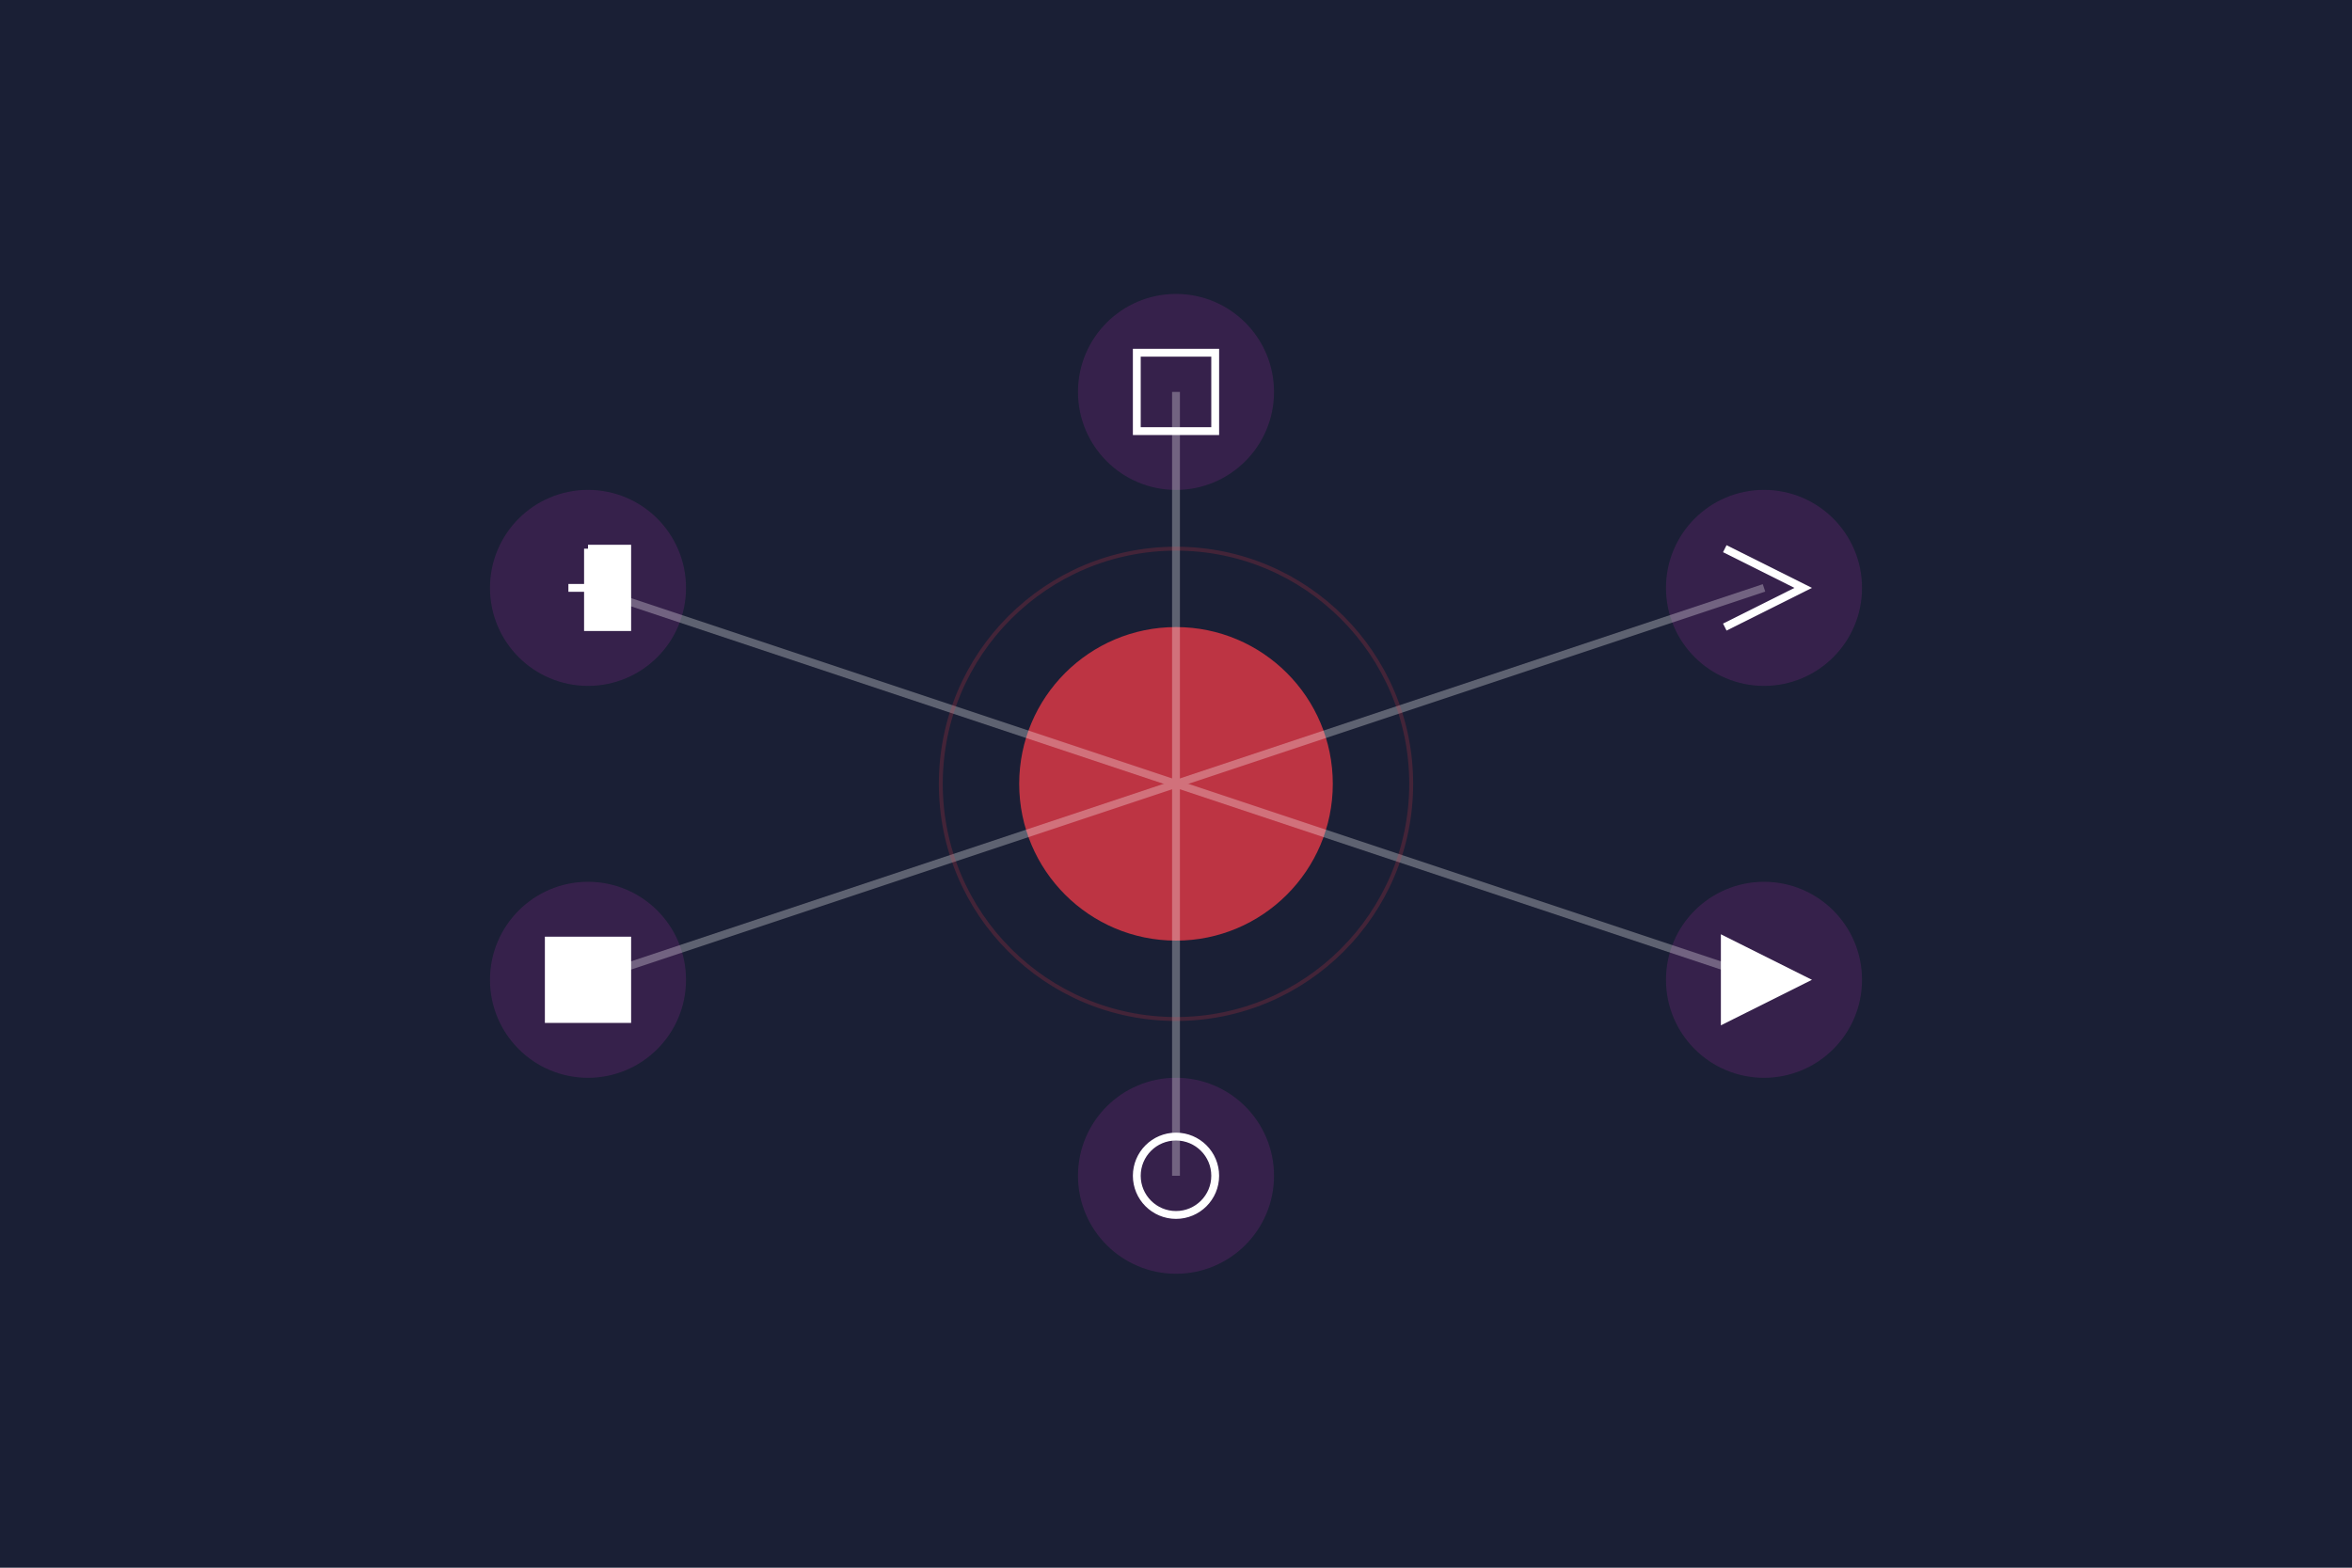
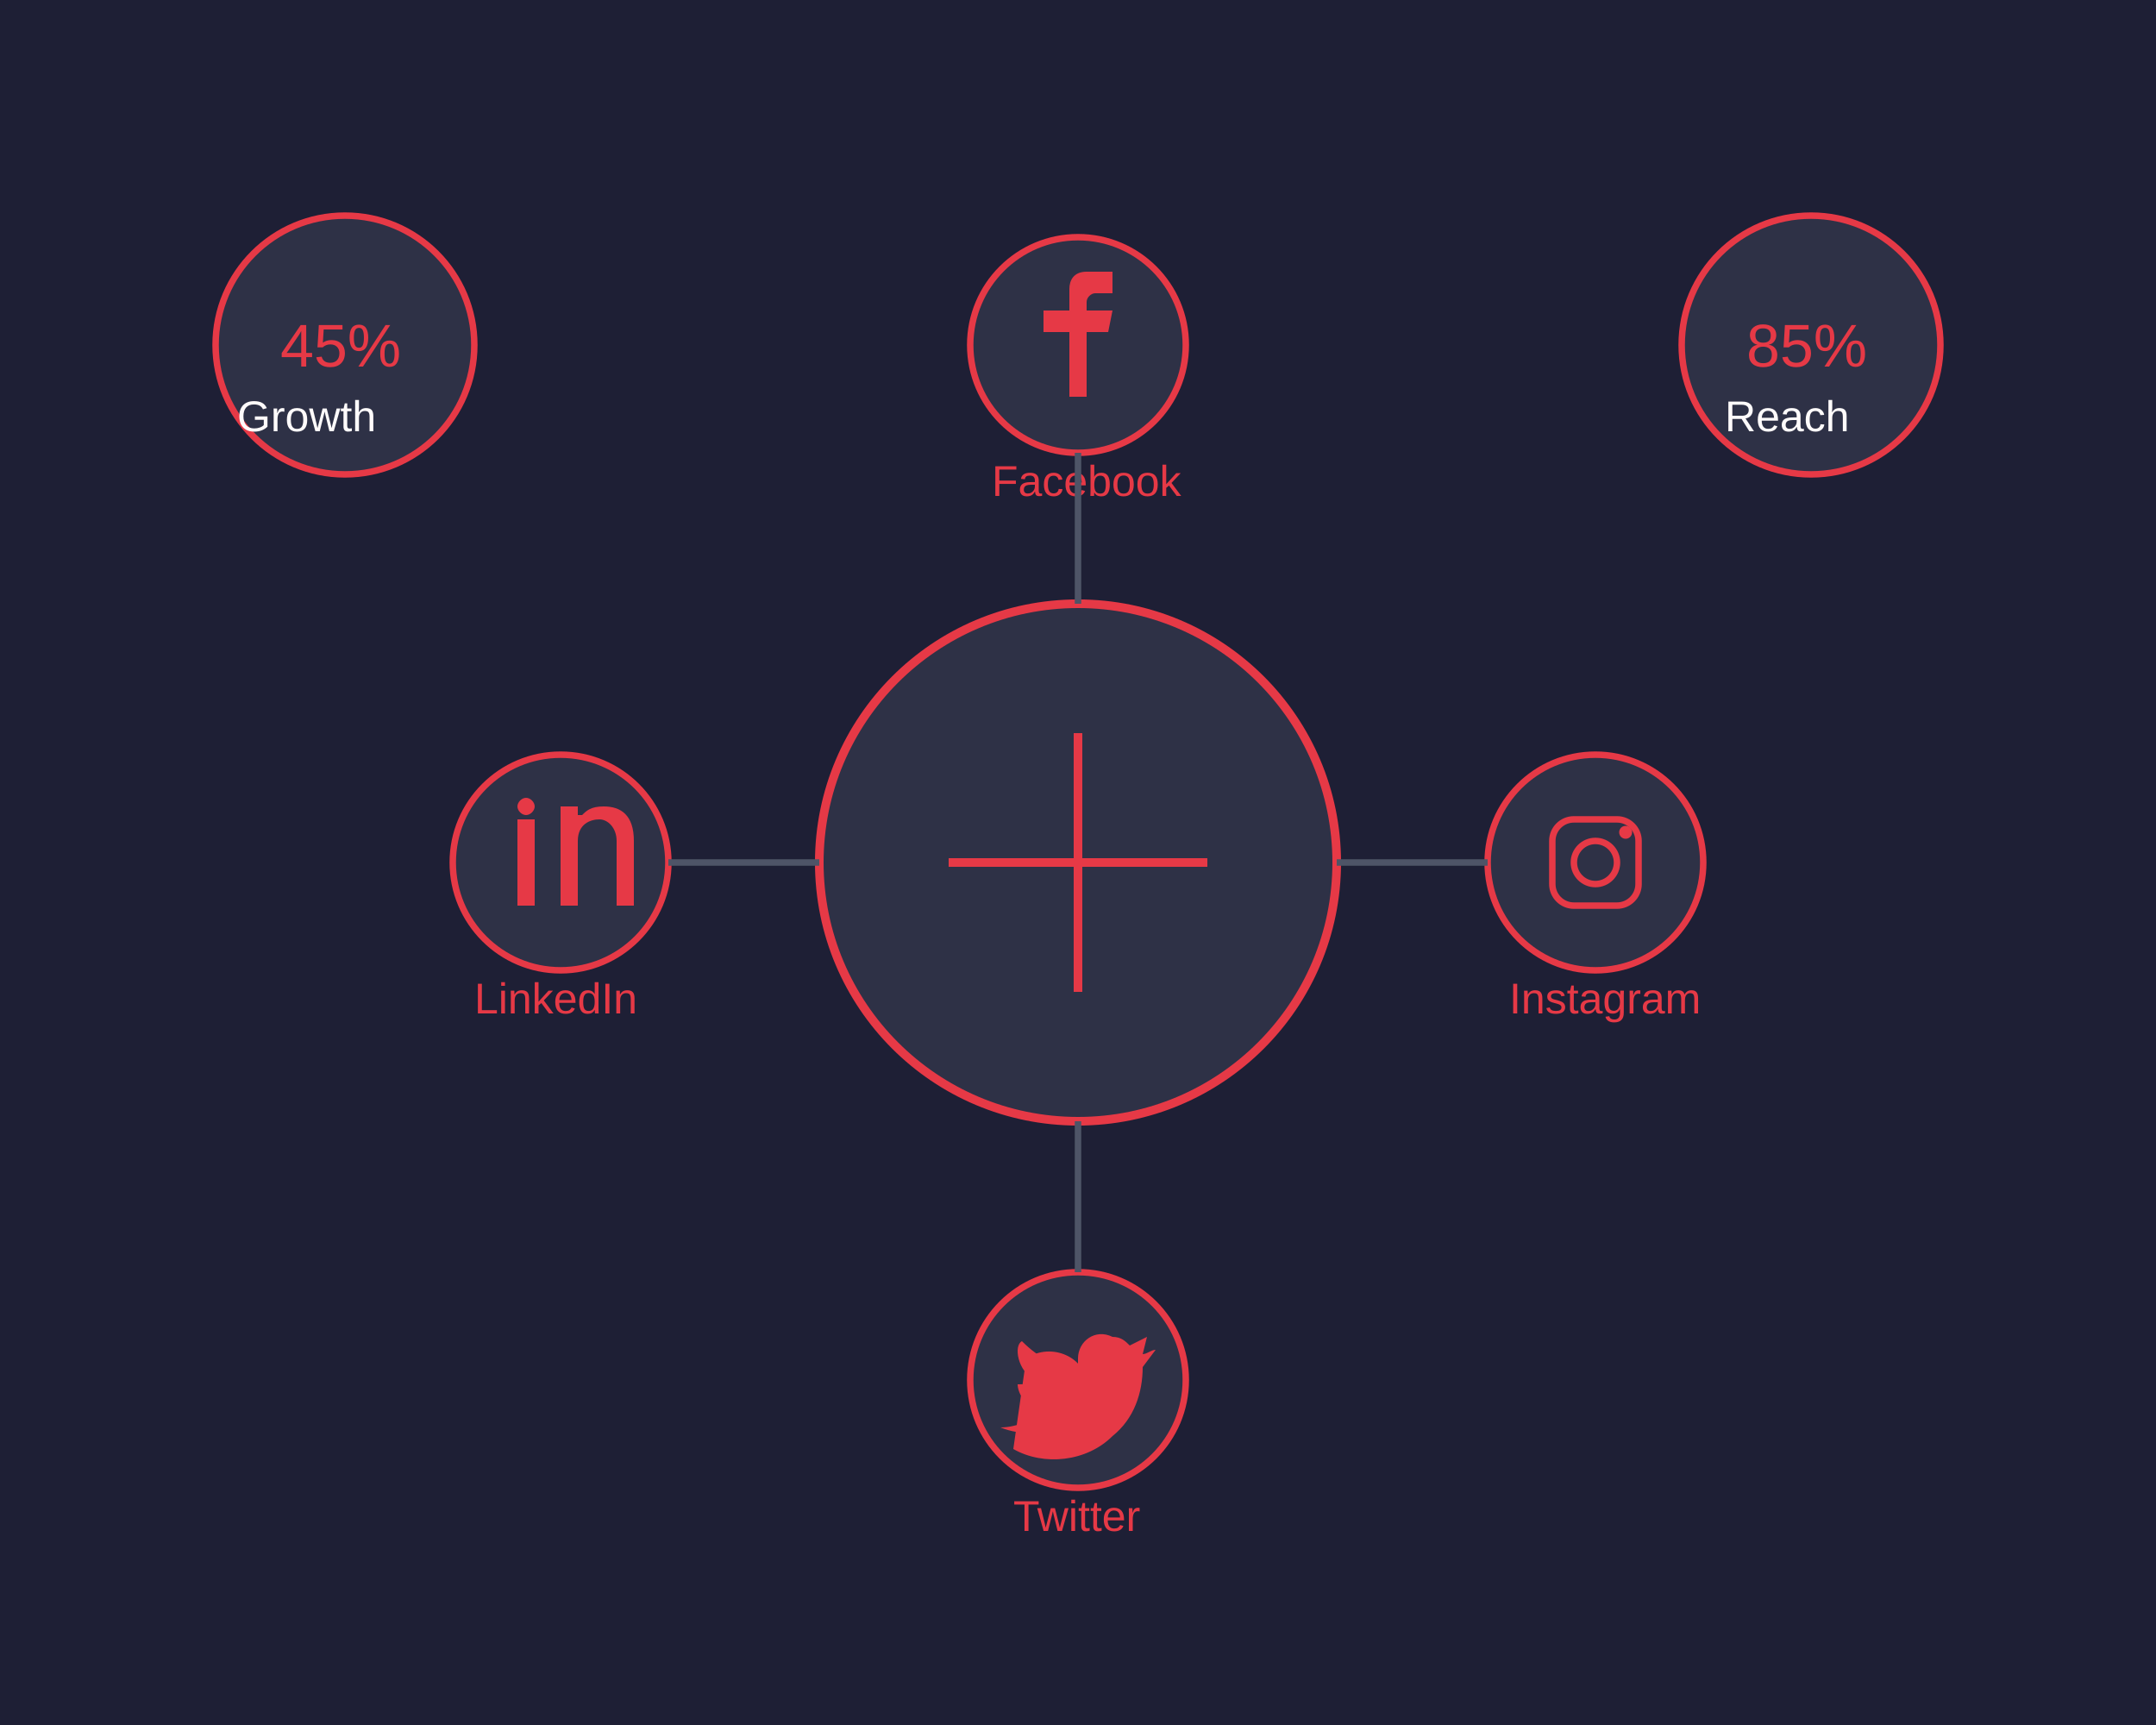
- <svg xmlns="http://www.w3.org/2000/svg" width="600" height="400" viewBox="0 0 600 400">
-   <rect x="0" y="0" width="600" height="400" fill="#1A1F35" />
+ <svg xmlns="http://www.w3.org/2000/svg" width="500" height="400" viewBox="0 0 500 400" fill="none">
+   <rect width="500" height="400" fill="#1A1F35" />
+   <circle cx="250" cy="200" r="60" fill="#2A3146" stroke="#E63946" stroke-width="2" />
+   <path d="M250 170 L250 230 M220 200 L280 200" stroke="#E63946" stroke-width="2" />
  <g>
-     <circle cx="300" cy="200" r="40" fill="#E63946" opacity="0.8" />
-     <circle cx="150" cy="150" r="25" fill="#4A235A" opacity="0.6" />
-     <circle cx="450" cy="150" r="25" fill="#4A235A" opacity="0.6" />
-     <circle cx="150" cy="250" r="25" fill="#4A235A" opacity="0.6" />
-     <circle cx="450" cy="250" r="25" fill="#4A235A" opacity="0.6" />
-     <circle cx="300" cy="100" r="25" fill="#4A235A" opacity="0.6" />
-     <circle cx="300" cy="300" r="25" fill="#4A235A" opacity="0.6" />
-     <g stroke="#FFFFFF" stroke-width="2" opacity="0.3">
-       <line x1="300" y1="200" x2="150" y2="150" />
-       <line x1="300" y1="200" x2="450" y2="150" />
-       <line x1="300" y1="200" x2="150" y2="250" />
-       <line x1="300" y1="200" x2="450" y2="250" />
-       <line x1="300" y1="200" x2="300" y2="100" />
-       <line x1="300" y1="200" x2="300" y2="300" />
+     <g transform="translate(250, 80)">
+       <circle cx="0" cy="0" r="25" fill="#2A3146" stroke="#E63946" stroke-width="1.5" />
+       <path d="M-8,-8 h6 v-5 c0-2 1-4 4-4 h6 v5 h-4 c-1 0-2 1-2 2v2h6l-1 5h-5v15h-4v-15h-6v-5z" fill="#E63946" />
+       <text x="-20" y="35" fill="#E63946" font-size="10" font-family="Arial">Facebook</text>
    </g>
-     <circle cx="300" cy="200" r="60" fill="none" stroke="#E63946" opacity="0.2">
-       <animate attributeName="r" from="40" to="80" dur="2s" repeatCount="indefinite" />
-       <animate attributeName="opacity" from="0.2" to="0" dur="2s" repeatCount="indefinite" />
-     </circle>
+     <g transform="translate(370, 200)">
+       <circle cx="0" cy="0" r="25" fill="#2A3146" stroke="#E63946" stroke-width="1.5" />
+       <rect x="-10" y="-10" width="20" height="20" rx="5" stroke="#E63946" stroke-width="1.5" fill="none" />
+       <circle cx="0" cy="0" r="5" stroke="#E63946" stroke-width="1.5" fill="none" />
+       <circle cx="7" cy="-7" r="1.5" fill="#E63946" />
+       <text x="-20" y="35" fill="#E63946" font-size="10" font-family="Arial">Instagram</text>
+     </g>
+     <g transform="translate(250, 320)">
+       <circle cx="0" cy="0" r="25" fill="#2A3146" stroke="#E63946" stroke-width="1.5" />
+       <path d="M-12,-5c6-4,14,0,14,6c0,8-10,14-20,10c4,0,8-2,10-4c-4,0-6-4-6-6c2,0,3,0,4-1c-4-2-5-8-3-9c4,4,8,6,13,6v-2c0-4,4-7,8-5c2,0,3,1,4,2l4-2l-1,4c1,0,2-1,3-1l-3,4c0,6-2,12-7,16c-6,6-16,7-23,3" fill="#E63946" />
+       <text x="-15" y="35" fill="#E63946" font-size="10" font-family="Arial">Twitter</text>
+     </g>
+     <g transform="translate(130, 200)">
+       <circle cx="0" cy="0" r="25" fill="#2A3146" stroke="#E63946" stroke-width="1.5" />
+       <path d="M-10,-10h4v20h-4v-20zM-8,-15c1,0,2,1,2,2s-1,2-2,2-2-1-2-2,1-2,2-2zM0,-5v15h4v-15c0-4,3-5,5-5s4,2,4,5v15h4v-15c0-6-3-8-7-8-3,0-4,1-5,2h-1v-2h-4z" fill="#E63946" />
+       <text x="-20" y="35" fill="#E63946" font-size="10" font-family="Arial">LinkedIn</text>
+     </g>
  </g>
-   <g fill="#FFFFFF">
-     <path d="M150,140 h10 v20 h-10 v-20 M160,150 h-15" stroke="#FFFFFF" stroke-width="2" />
-     <path d="M440,140 l20,10 l-20,10" stroke="#FFFFFF" stroke-width="2" fill="none" />
-     <rect x="290" y="90" width="20" height="20" stroke="#FFFFFF" stroke-width="2" fill="none" />
-     <rect x="140" y="240" width="20" height="20" stroke="#FFFFFF" stroke-width="2" />
-     <path d="M440,240 l20,10 l-20,10 z" stroke="#FFFFFF" stroke-width="2" />
-     <circle cx="300" cy="300" r="10" stroke="#FFFFFF" stroke-width="2" fill="none" />
+   <g stroke="#4A5568" stroke-width="1.5">
+     <line x1="250" y1="105" x2="250" y2="140" />
+     <line x1="345" y1="200" x2="310" y2="200" />
+     <line x1="250" y1="295" x2="250" y2="260" />
+     <line x1="155" y1="200" x2="190" y2="200" />
  </g>
+   <g transform="translate(420, 80)">
+     <circle cx="0" cy="0" r="30" fill="#2A3146" stroke="#E63946" stroke-width="1.5" />
+     <text x="-15" y="5" fill="#E63946" font-size="14" font-family="Arial">85%</text>
+     <text x="-20" y="20" fill="#ffffff" font-size="10" font-family="Arial">Reach</text>
+   </g>
+   <g transform="translate(80, 80)">
+     <circle cx="0" cy="0" r="30" fill="#2A3146" stroke="#E63946" stroke-width="1.5" />
+     <text x="-15" y="5" fill="#E63946" font-size="14" font-family="Arial">45%</text>
+     <text x="-25" y="20" fill="#ffffff" font-size="10" font-family="Arial">Growth</text>
+   </g>
+   <rect width="500" height="400" fill="url(#gradient)" fill-opacity="0.1" />
+   <defs>
+     <linearGradient id="gradient" x1="0" y1="0" x2="500" y2="400">
+       <stop offset="0%" stop-color="#E63946" stop-opacity="0.2" />
+       <stop offset="100%" stop-color="#1A1F35" stop-opacity="0" />
+     </linearGradient>
+   </defs>
</svg>
